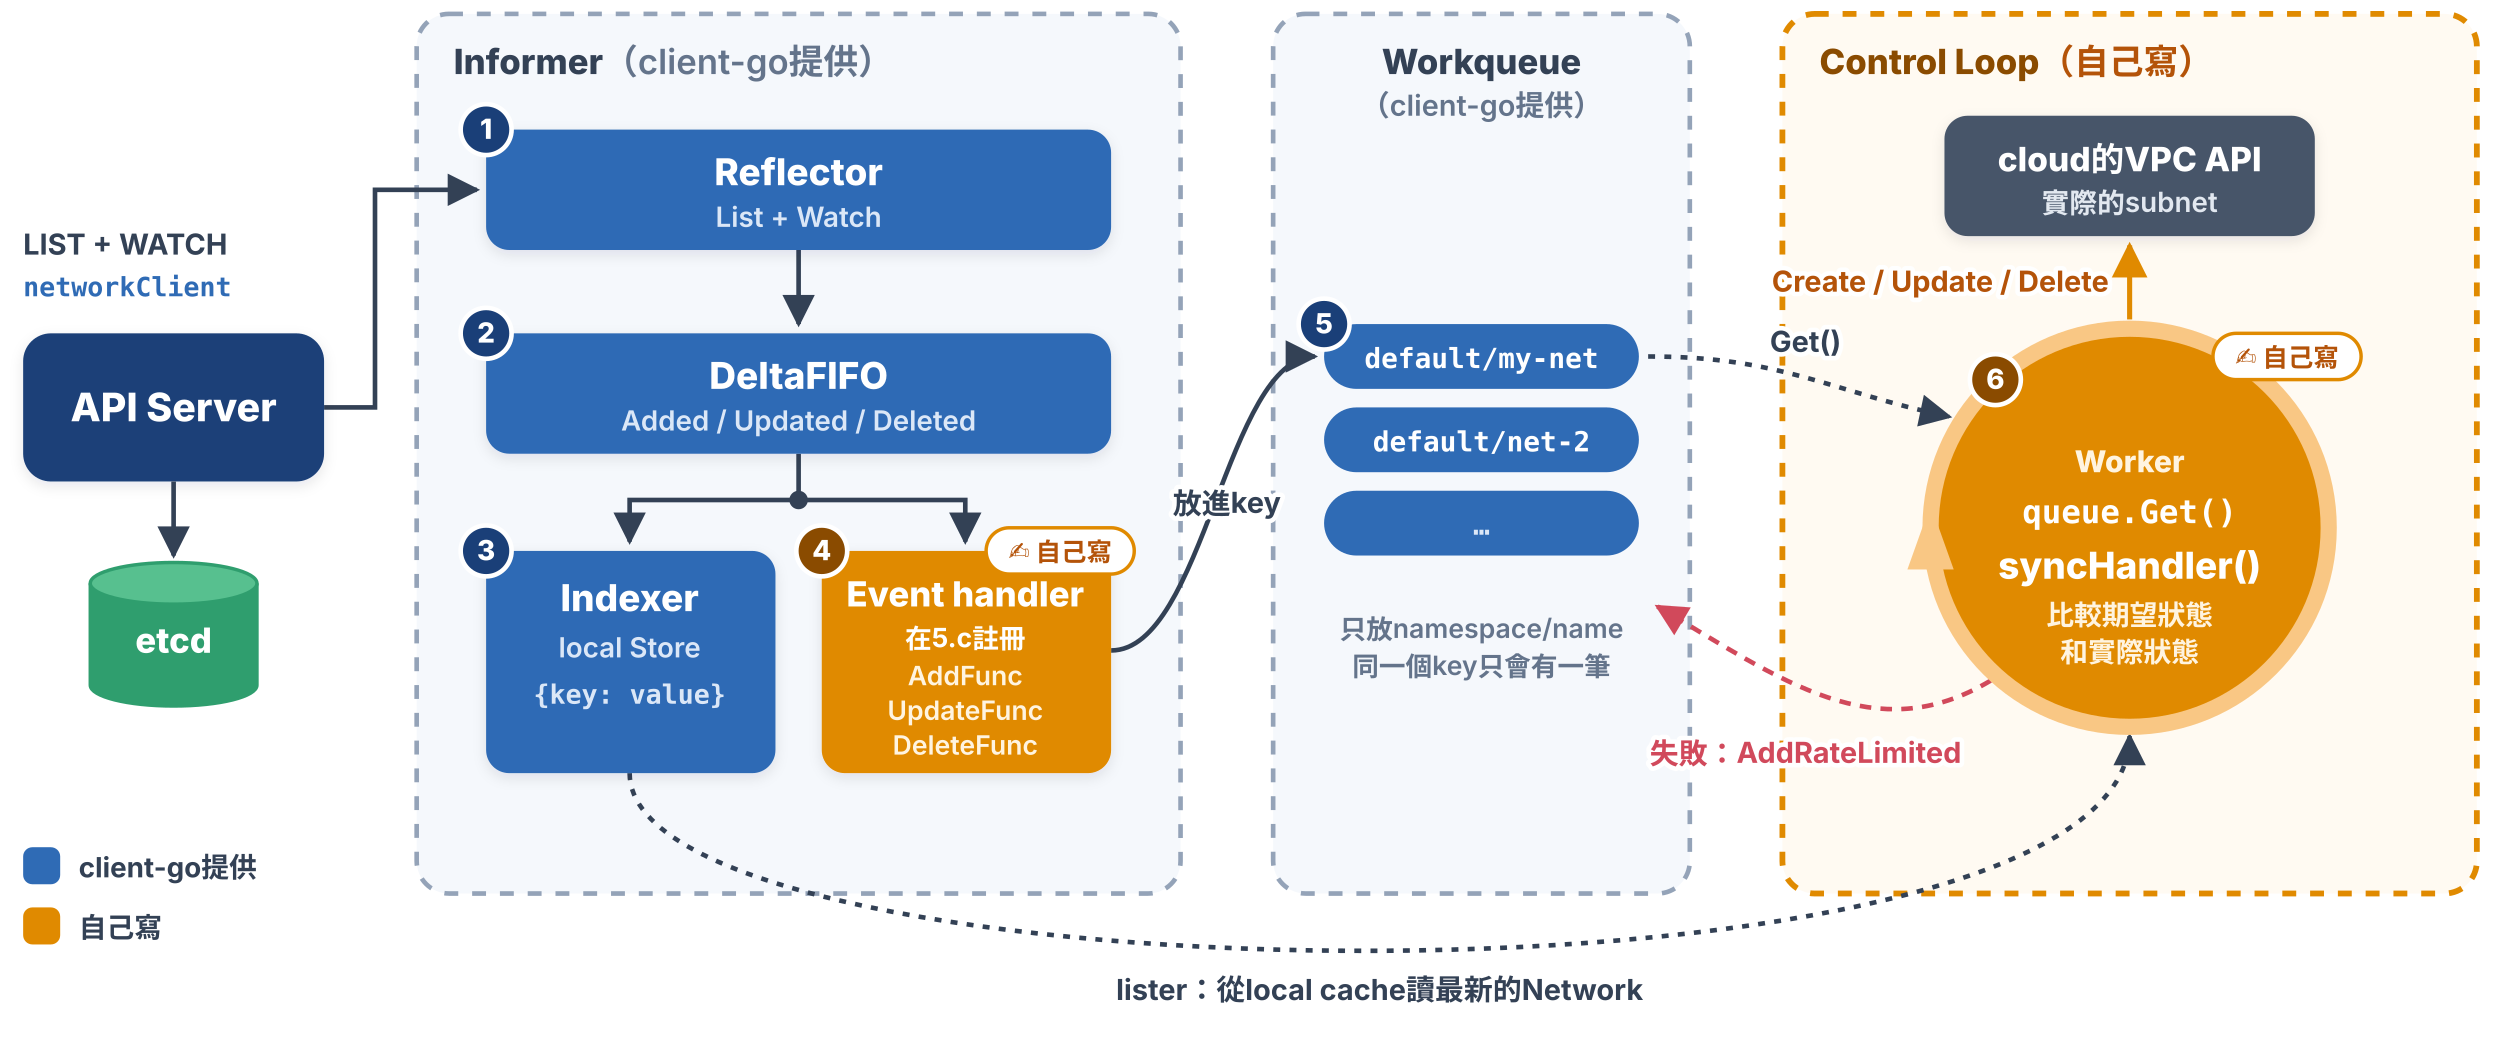
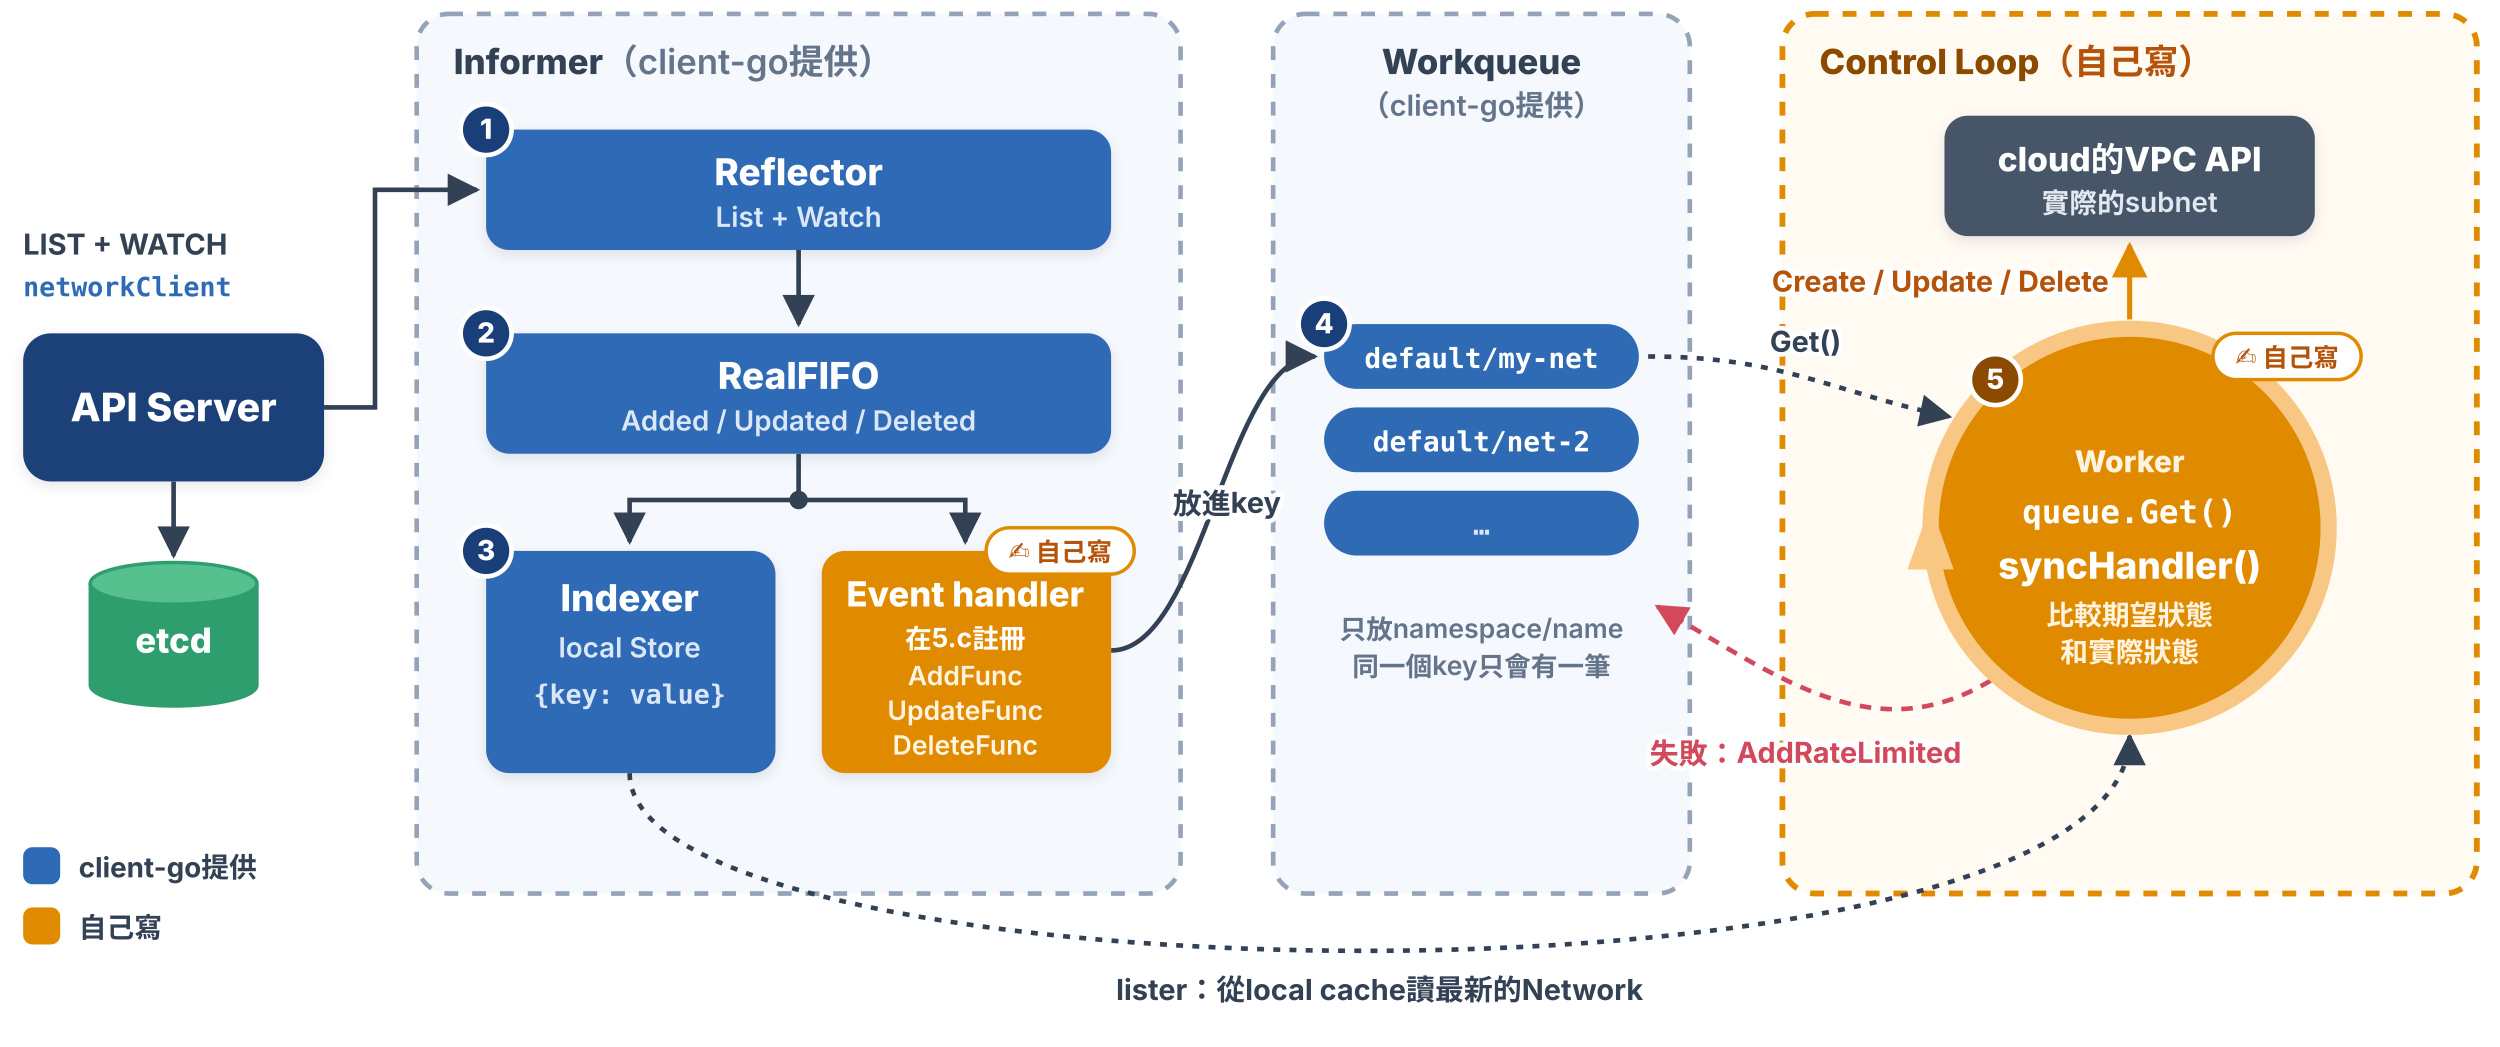
<svg xmlns="http://www.w3.org/2000/svg" viewBox="10 6 1080 452" font-family="Inter, Helvetica Neue, Helvetica, Arial, sans-serif">
  <defs>
    <marker id="cc-a" viewBox="0 0 10 10" refX="9" refY="5" markerWidth="7" markerHeight="7" orient="auto-start-reverse">
      <path d="M0 0 L10 5 L0 10 z" fill="#334155" />
    </marker>
    <marker id="cc-r" viewBox="0 0 10 10" refX="9" refY="5" markerWidth="7" markerHeight="7" orient="auto-start-reverse">
      <path d="M0 0 L10 5 L0 10 z" fill="#d1495b" />
    </marker>
    <marker id="cc-o" viewBox="0 0 10 10" refX="9" refY="5" markerWidth="7" markerHeight="7" orient="auto-start-reverse">
      <path d="M0 0 L10 5 L0 10 z" fill="#e08a00" />
    </marker>
    <filter id="cc-sh" x="-10%" y="-10%" width="120%" height="140%">
      <feDropShadow dx="0" dy="2" stdDeviation="3" flood-color="#0f172a" flood-opacity="0.10" />
    </filter>
  </defs>
  <rect y="0" width="1100" height="470" fill="#ffffff" />
  <rect x="190" y="12" width="330" height="380" rx="14" fill="#f5f8fc" stroke="#94a3b8" stroke-width="2" stroke-dasharray="6 6" />
  <text x="206" y="38" font-size="15" font-weight="800" fill="#334155">Informer<tspan font-weight="600" fill="#64748b">（client-go提供）</tspan>
  </text>
  <rect x="560" y="12" width="180" height="380" rx="14" fill="#f5f8fc" stroke="#94a3b8" stroke-width="2" stroke-dasharray="6 6" />
  <text x="650" y="38" font-size="15" font-weight="800" fill="#334155" text-anchor="middle">Workqueue</text>
  <text x="650" y="56" font-size="12.5" font-weight="600" fill="#64748b" text-anchor="middle">（client-go提供）</text>
  <rect x="780" y="12" width="300" height="380" rx="14" fill="#fffaf2" stroke="#e08a00" stroke-width="2.5" stroke-dasharray="6 6" />
  <text x="796" y="38" font-size="15" font-weight="800" fill="#8a4b00">Control Loop<tspan font-weight="700" fill="#b45309">（自己寫）</tspan>
  </text>
  <g fill="none" stroke="#334155" stroke-width="2">
    <path d="M150 182 H 172 V 88 H 216" marker-end="url(#cc-a)" />
    <path d="M355 114 V 146" marker-end="url(#cc-a)" />
    <path d="M355 202 V 222 H 282 V 240" marker-end="url(#cc-a)" />
    <path d="M355 222 H 427 V 240" marker-end="url(#cc-a)" />
    <path d="M490 287 C 530 287, 540 160, 578 160" marker-end="url(#cc-a)" />
  </g>
  <path d="M722 160 C 780 160, 800 175, 852 186" fill="none" stroke="#334155" stroke-width="2" stroke-dasharray="3 4" marker-end="url(#cc-a)" />
  <path d="M870 300 C 820 330, 780 300, 726 268" fill="none" stroke="#d1495b" stroke-width="2" stroke-dasharray="5 4" marker-end="url(#cc-r)" />
  <path d="M282 340 C 282 440, 930 450, 930 324" fill="none" stroke="#334155" stroke-width="2" stroke-dasharray="3 4" marker-end="url(#cc-a)" />
  <path d="M930 144 V 112" fill="none" stroke="#e08a00" stroke-width="2.2" marker-end="url(#cc-o)" />
  <circle cx="355" cy="222" r="4" fill="#334155" />
  <circle cx="930" cy="234" r="86" fill="#e08a00" stroke="#f9c784" stroke-width="7" />
  <path d="M834 252 L 844 224 L 854 252 z" fill="#f9c784" />
  <g filter="url(#cc-sh)">
    <rect x="20" y="150" width="130" height="64" rx="12" fill="#1a3f78" />
    <rect x="220" y="62" width="270" height="52" rx="10" fill="#2f6bb5" />
    <rect x="220" y="150" width="270" height="52" rx="10" fill="#2f6bb5" />
    <rect x="220" y="244" width="125" height="96" rx="10" fill="#2f6bb5" />
    <rect x="365" y="244" width="125" height="96" rx="10" fill="#e08a00" />
    <rect x="850" y="56" width="160" height="52" rx="10" fill="#475569" />
  </g>
  <rect x="582" y="146" width="136" height="28" rx="14" fill="#2f6bb5" />
  <text x="650" y="165" font-size="12" font-weight="700" font-family="SFMono-Regular, Menlo, monospace" fill="#ffffff" text-anchor="middle">default/my-net</text>
  <rect x="582" y="182" width="136" height="28" rx="14" fill="#2f6bb5" />
  <text x="650" y="201" font-size="12" font-weight="700" font-family="SFMono-Regular, Menlo, monospace" fill="#ffffff" text-anchor="middle">default/net-2</text>
  <rect x="582" y="218" width="136" height="28" rx="14" fill="#2f6bb5" />
  <text x="650" y="237" font-size="12" font-weight="700" font-family="SFMono-Regular, Menlo, monospace" fill="#dbe7f7" text-anchor="middle">…</text>
  <text x="650" y="282" font-size="11.5" font-weight="600" fill="#64748b" text-anchor="middle">只放namespace/name</text>
  <text x="650" y="298" font-size="11.5" font-weight="600" fill="#64748b" text-anchor="middle">同一個key只會有一筆</text>
  <g font-weight="800" fill="#ffffff" text-anchor="middle">
    <text x="85" y="188" font-size="17" fill="#ffffff">API Server</text>
    <text x="355" y="86" font-size="16">Reflector</text>
-     <text x="355" y="174" font-size="16">DeltaFIFO</text>
+     <text x="355" y="174" font-size="16">RealFIFO</text>
    <text x="282" y="270" font-size="16">Indexer</text>
    <text x="427" y="268" font-size="15">Event handler</text>
    <text x="930" y="80" font-size="14.5">cloud的VPC API</text>
    <text x="930" y="210" font-size="13" fill="#fff4e0">Worker</text>
    <text x="930" y="232" font-size="14" font-family="SFMono-Regular, Menlo, monospace">queue.Get()</text>
    <text x="930" y="256" font-size="16">syncHandler()</text>
  </g>
  <g font-size="12" font-weight="600" fill="#dbe7f7" text-anchor="middle">
    <text x="355" y="104">List + Watch</text>
    <text x="355" y="192">Added / Updated / Deleted</text>
    <text x="282" y="290">local Store</text>
    <text x="282" y="310" font-family="SFMono-Regular, Menlo, monospace" font-size="11.5">{key: value}</text>
    <text x="427" y="286" font-size="11.5" fill="#ffffff" font-weight="700">在5.c註冊</text>
    <text x="427" y="302" font-size="11.5" fill="#fff4e0">AddFunc</text>
    <text x="427" y="317" font-size="11.5" fill="#fff4e0">UpdateFunc</text>
    <text x="427" y="332" font-size="11.5" fill="#fff4e0">DeleteFunc</text>
    <text x="930" y="98" fill="#e2e8f0">實際的subnet</text>
    <text x="930" y="276" fill="#fff4e0">比較期望狀態</text>
    <text x="930" y="292" fill="#fff4e0">和實際狀態</text>
  </g>
  <path d="M85 214 V 246" fill="none" stroke="#334155" stroke-width="2" marker-end="url(#cc-a)" />
  <g fill="#2f9e6e" stroke="#2f9e6e" stroke-width="1.5">
    <path d="M49 258 V 302 A36 9 0 0 0 121 302 V 258" />
    <ellipse cx="85" cy="258" rx="36" ry="9" fill="#57c08f" />
  </g>
  <text x="85" y="288" font-size="15" font-weight="800" fill="#ffffff" text-anchor="middle">etcd</text>
  <g paint-order="stroke" stroke="#ffffff" stroke-width="4" stroke-linejoin="round" font-size="12.5" font-weight="700" fill="#334155">
    <text x="20" y="116">LIST + WATCH</text>
    <text x="20" y="134" font-family="SFMono-Regular, Menlo, monospace" font-size="11.5" fill="#2f6bb5">networkClient</text>
    <text x="540" y="228" text-anchor="middle">放進key</text>
    <text x="790" y="158" text-anchor="middle">Get()</text>
    <text x="606" y="438" text-anchor="middle">lister：從local cache讀最新的Network</text>
    <text x="921" y="132" fill="#b45309" text-anchor="end">Create / Update / Delete</text>
    <text x="790" y="336" fill="#d1495b" text-anchor="middle">失敗：AddRateLimited</text>
  </g>
  <g>
    <rect x="436" y="234" width="64" height="20" rx="10" fill="#ffffff" stroke="#e08a00" stroke-width="1.5" />
    <text x="468" y="248" font-size="11" font-weight="800" fill="#b45309" text-anchor="middle">✍️ 自己寫</text>
  </g>
  <g>
    <rect x="966" y="150" width="64" height="20" rx="10" fill="#ffffff" stroke="#e08a00" stroke-width="1.5" />
    <text x="998" y="164" font-size="11" font-weight="800" fill="#b45309" text-anchor="middle">✍️ 自己寫</text>
  </g>
  <g font-size="12" font-weight="700" fill="#334155">
    <rect x="20" y="372" width="16" height="16" rx="4" fill="#2f6bb5" />
    <text x="44" y="385">client-go提供</text>
    <rect x="20" y="398" width="16" height="16" rx="4" fill="#e08a00" />
    <text x="44" y="411">自己寫</text>
  </g>
  <g font-size="12" font-weight="800" fill="#ffffff" text-anchor="middle">
    <circle cx="220" cy="62" r="11" fill="#1a3f78" stroke="#ffffff" stroke-width="2" />
    <text x="220" y="66">1</text>
    <circle cx="220" cy="150" r="11" fill="#1a3f78" stroke="#ffffff" stroke-width="2" />
    <text x="220" y="154">2</text>
    <circle cx="220" cy="244" r="11" fill="#1a3f78" stroke="#ffffff" stroke-width="2" />
    <text x="220" y="248">3</text>
-     <circle cx="365" cy="244" r="11" fill="#8a4b00" stroke="#ffffff" stroke-width="2" />
-     <text x="365" y="248">4</text>
    <circle cx="582" cy="146" r="11" fill="#1a3f78" stroke="#ffffff" stroke-width="2" />
-     <text x="582" y="150">5</text>
+     <text x="582" y="150">4</text>
    <circle cx="872" cy="170" r="11" fill="#8a4b00" stroke="#ffffff" stroke-width="2" />
-     <text x="872" y="174">6</text>
+     <text x="872" y="174">5</text>
  </g>
</svg>
